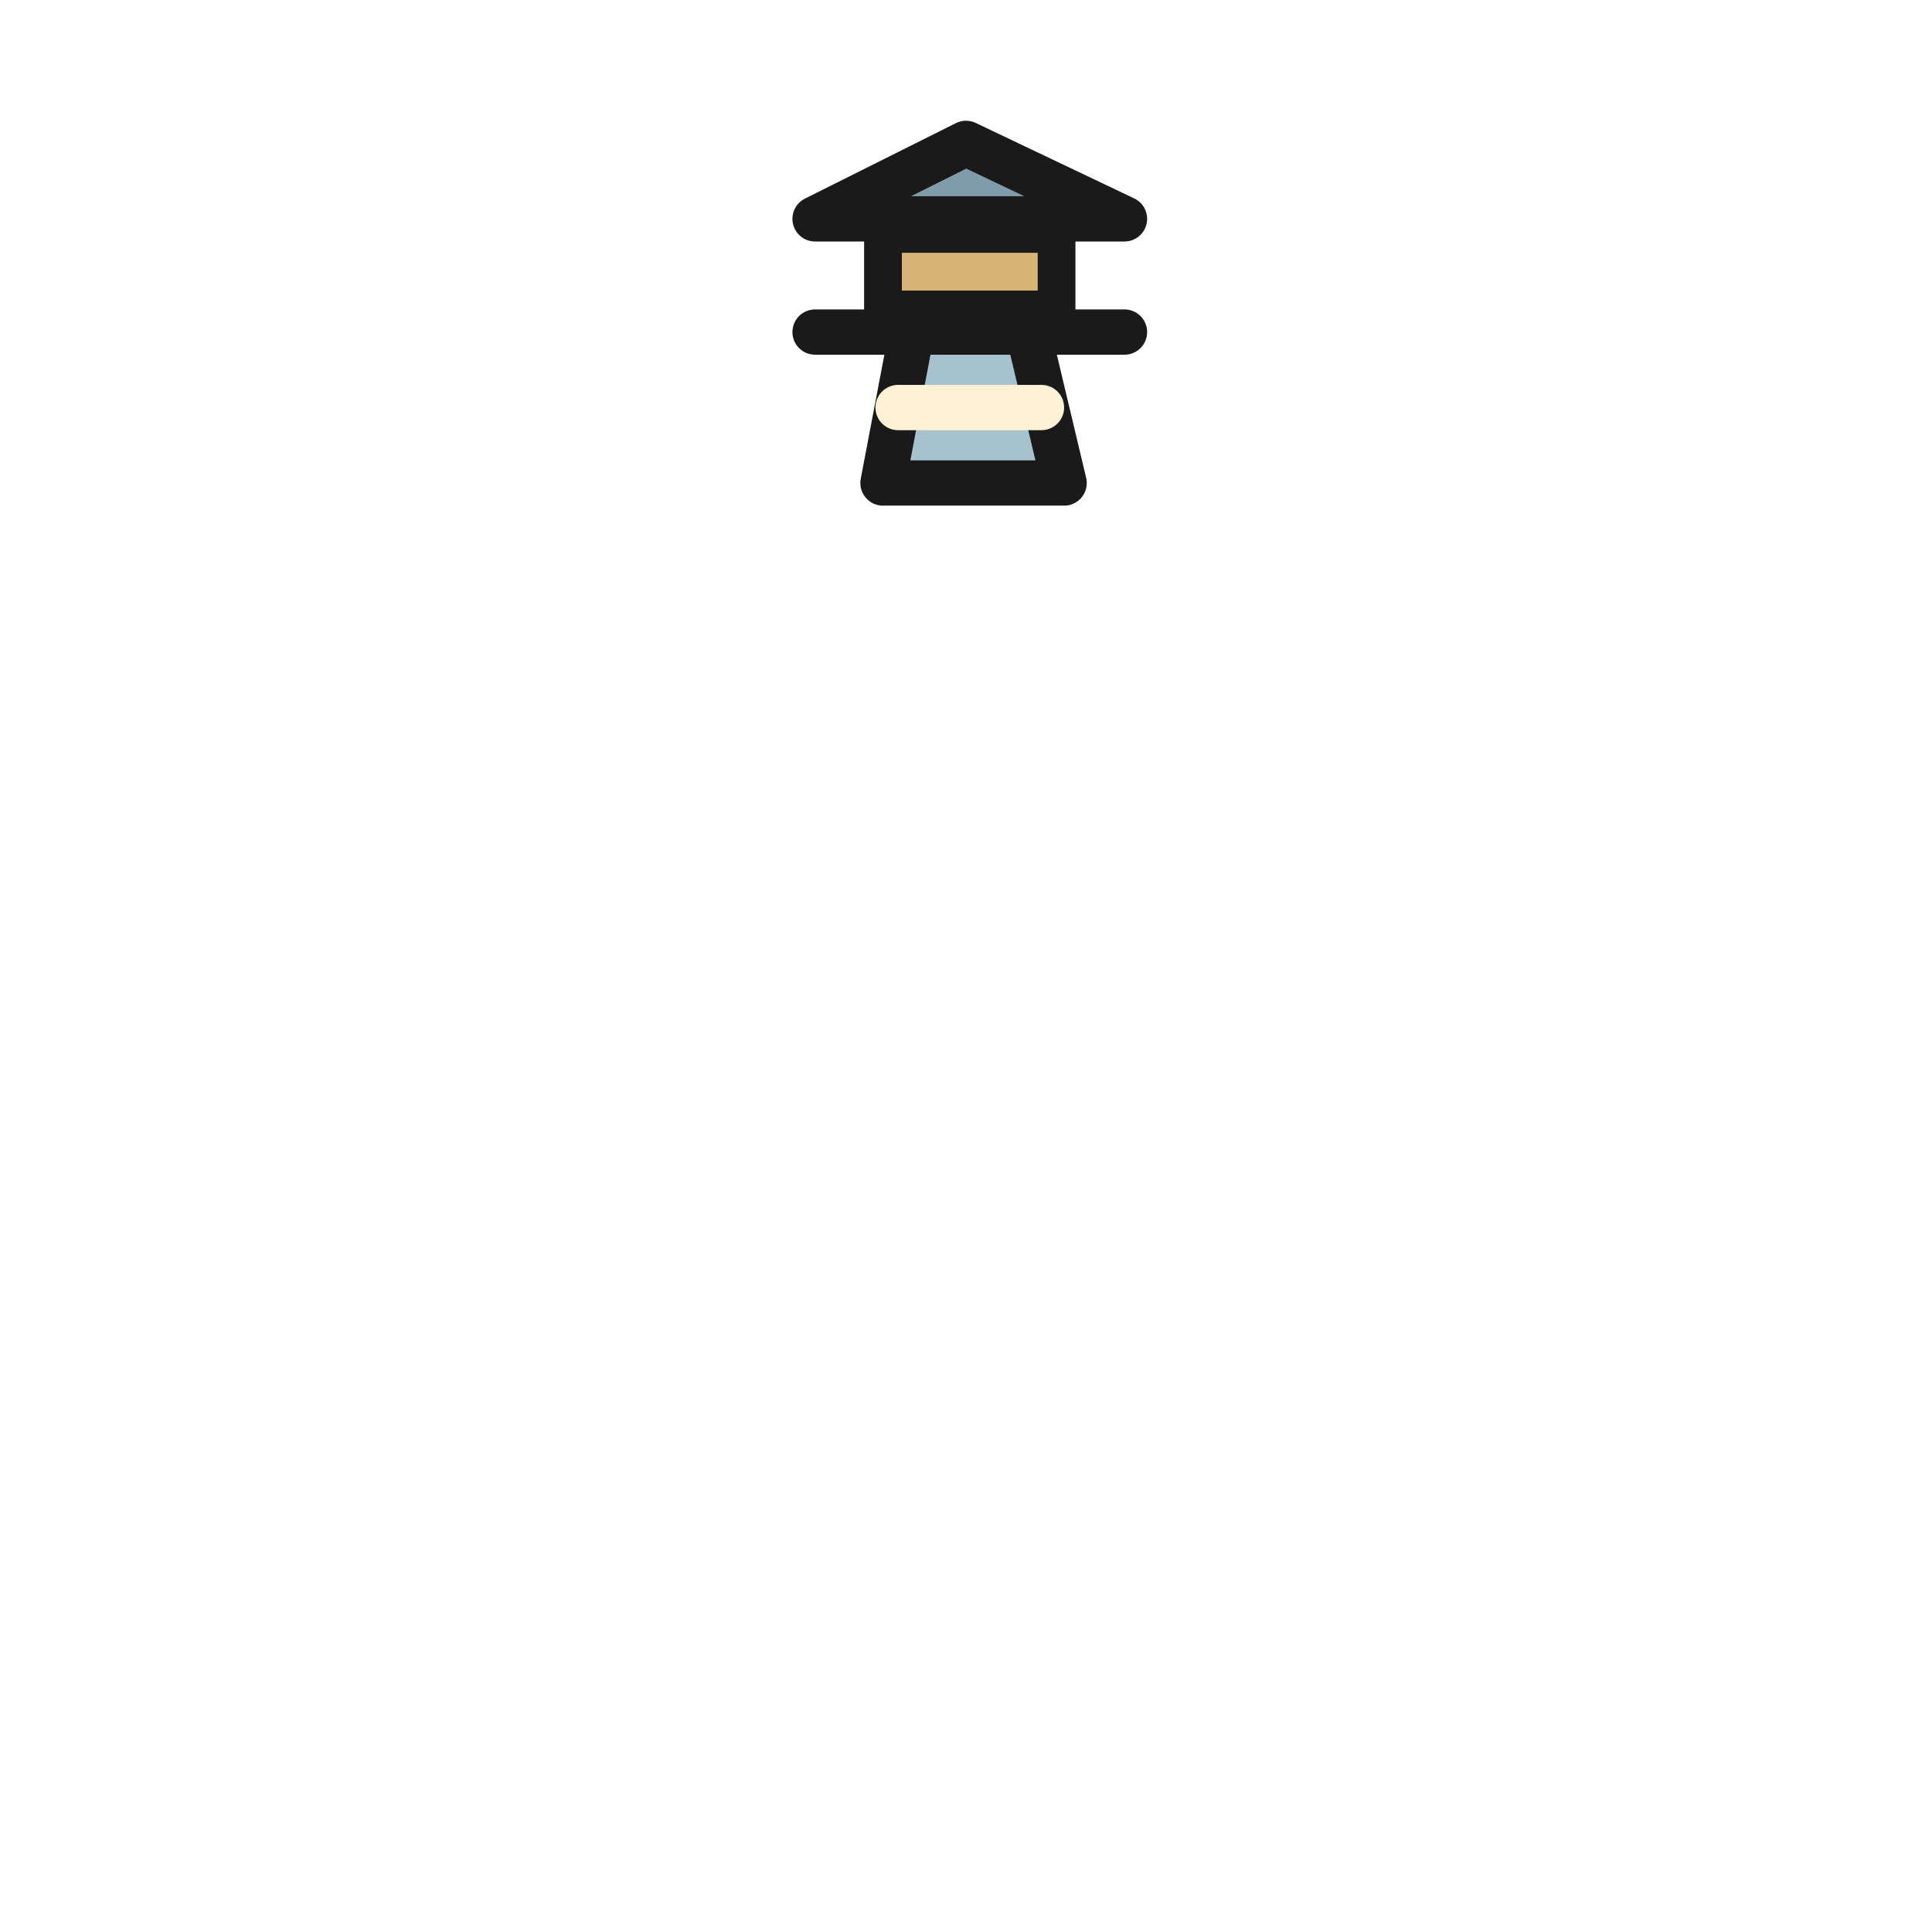
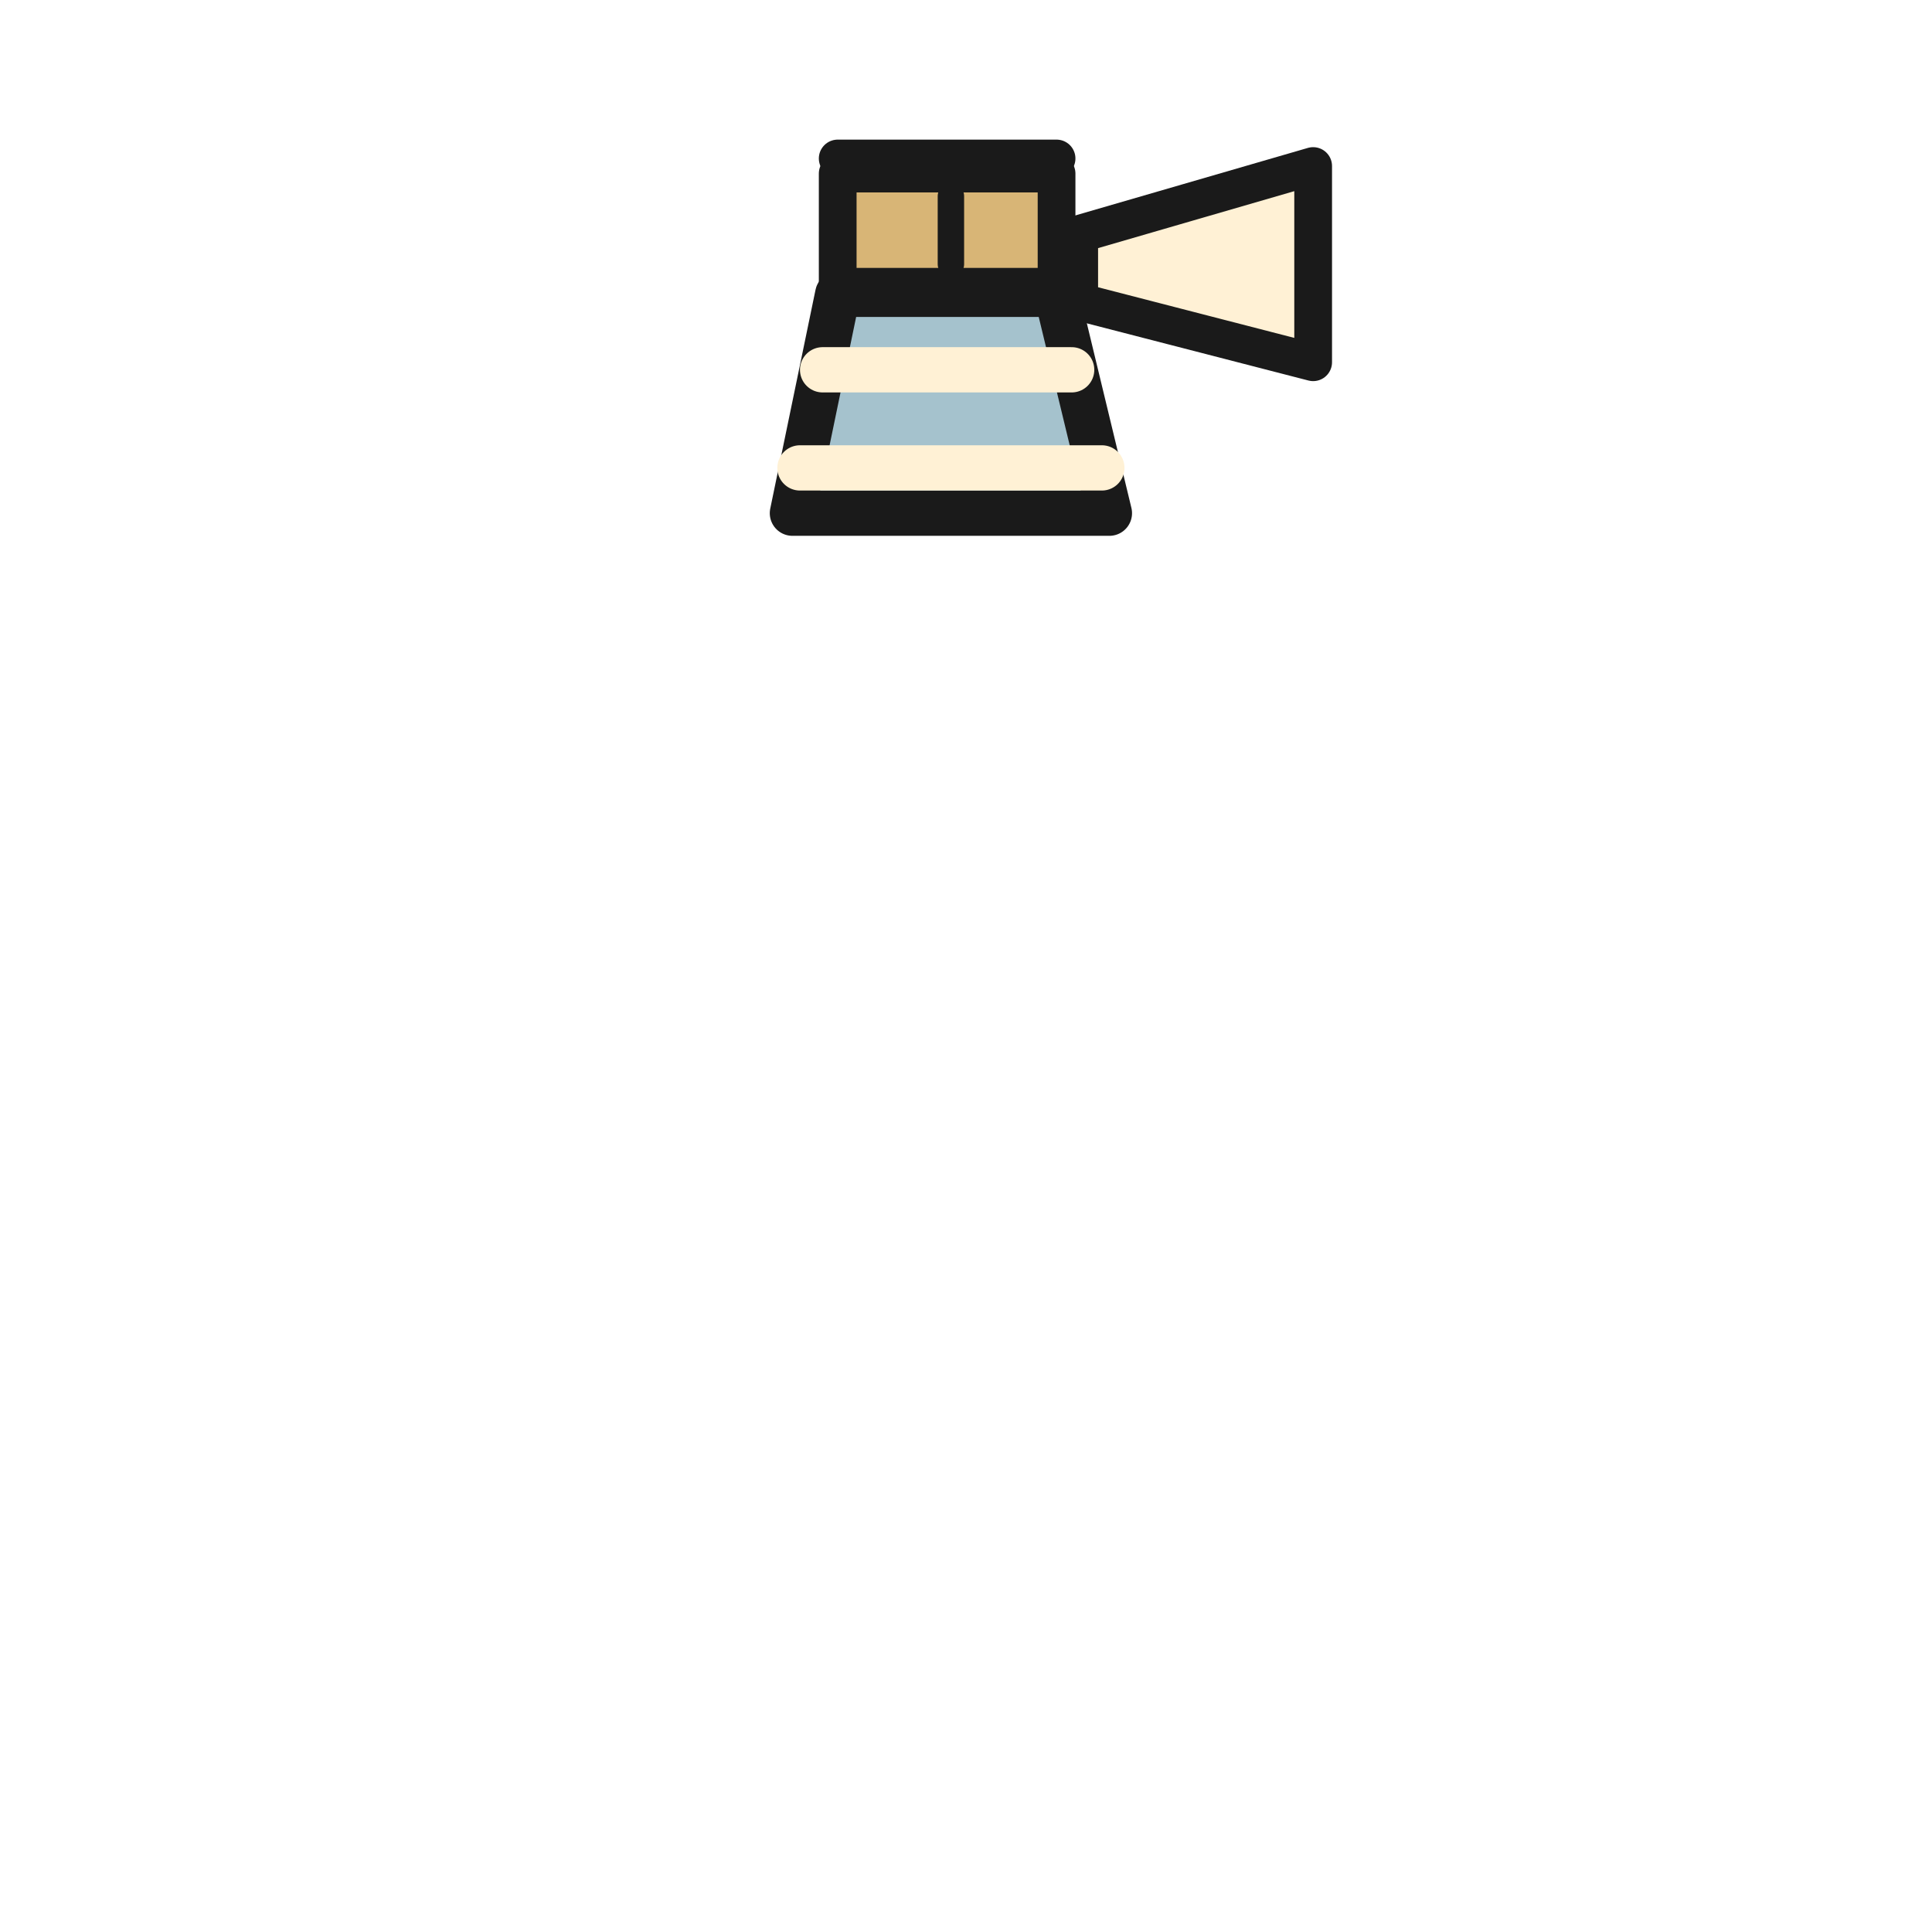
<svg xmlns="http://www.w3.org/2000/svg" width="256" height="256" viewBox="0 0 256 256">
-   <path d="M117 64 L121 43 L136 43 L141 64 Z" fill="#a5c2cd" stroke="#1a1a1a" stroke-width="6" stroke-linecap="round" stroke-linejoin="round" />
-   <path d="M119 54 L138 54" fill="none" stroke="#fff1d5" stroke-width="6" stroke-linecap="round" stroke-linejoin="round" />
-   <path d="M117 41 L117 31 L140 31 L140 41 Z" fill="#d8b576" stroke="#1a1a1a" stroke-width="5" stroke-linecap="round" stroke-linejoin="round" />
-   <path d="M108 29 L128 19 L149 29 Z" fill="#809ba9" stroke="#1a1a1a" stroke-width="6" stroke-linecap="round" stroke-linejoin="round" />
-   <path d="M108 44 L149 44" fill="none" stroke="#1a1a1a" stroke-width="6" stroke-linecap="round" stroke-linejoin="round" />
+   <path d="M143 31 L174 22 L174 48 L143 40 Z" fill="#fff1d5" stroke="#1a1a1a" stroke-width="5" stroke-linecap="round" stroke-linejoin="round" />
+   <path d="M105 68 L111 39 L140 39 L147 68 Z" fill="#a5c2cd" stroke="#1a1a1a" stroke-width="6" stroke-linecap="round" stroke-linejoin="round" />
+   <path d="M109 49 L142 49 M106 62 L146 62" fill="none" stroke="#fff1d5" stroke-width="6" stroke-linecap="round" stroke-linejoin="round" />
+   <path d="M111 38 L111 23 L140 23 L140 38 Z" fill="#d8b576" stroke="#1a1a1a" stroke-width="5" stroke-linecap="round" stroke-linejoin="round" />
+   <path d="M111 21 L140 21" fill="none" stroke="#1a1a1a" stroke-width="5" stroke-linecap="round" stroke-linejoin="round" />
+   <path d="M126 26 L126 35" fill="none" stroke="#1a1a1a" stroke-width="3.5" stroke-linecap="round" stroke-linejoin="round" />
</svg>
